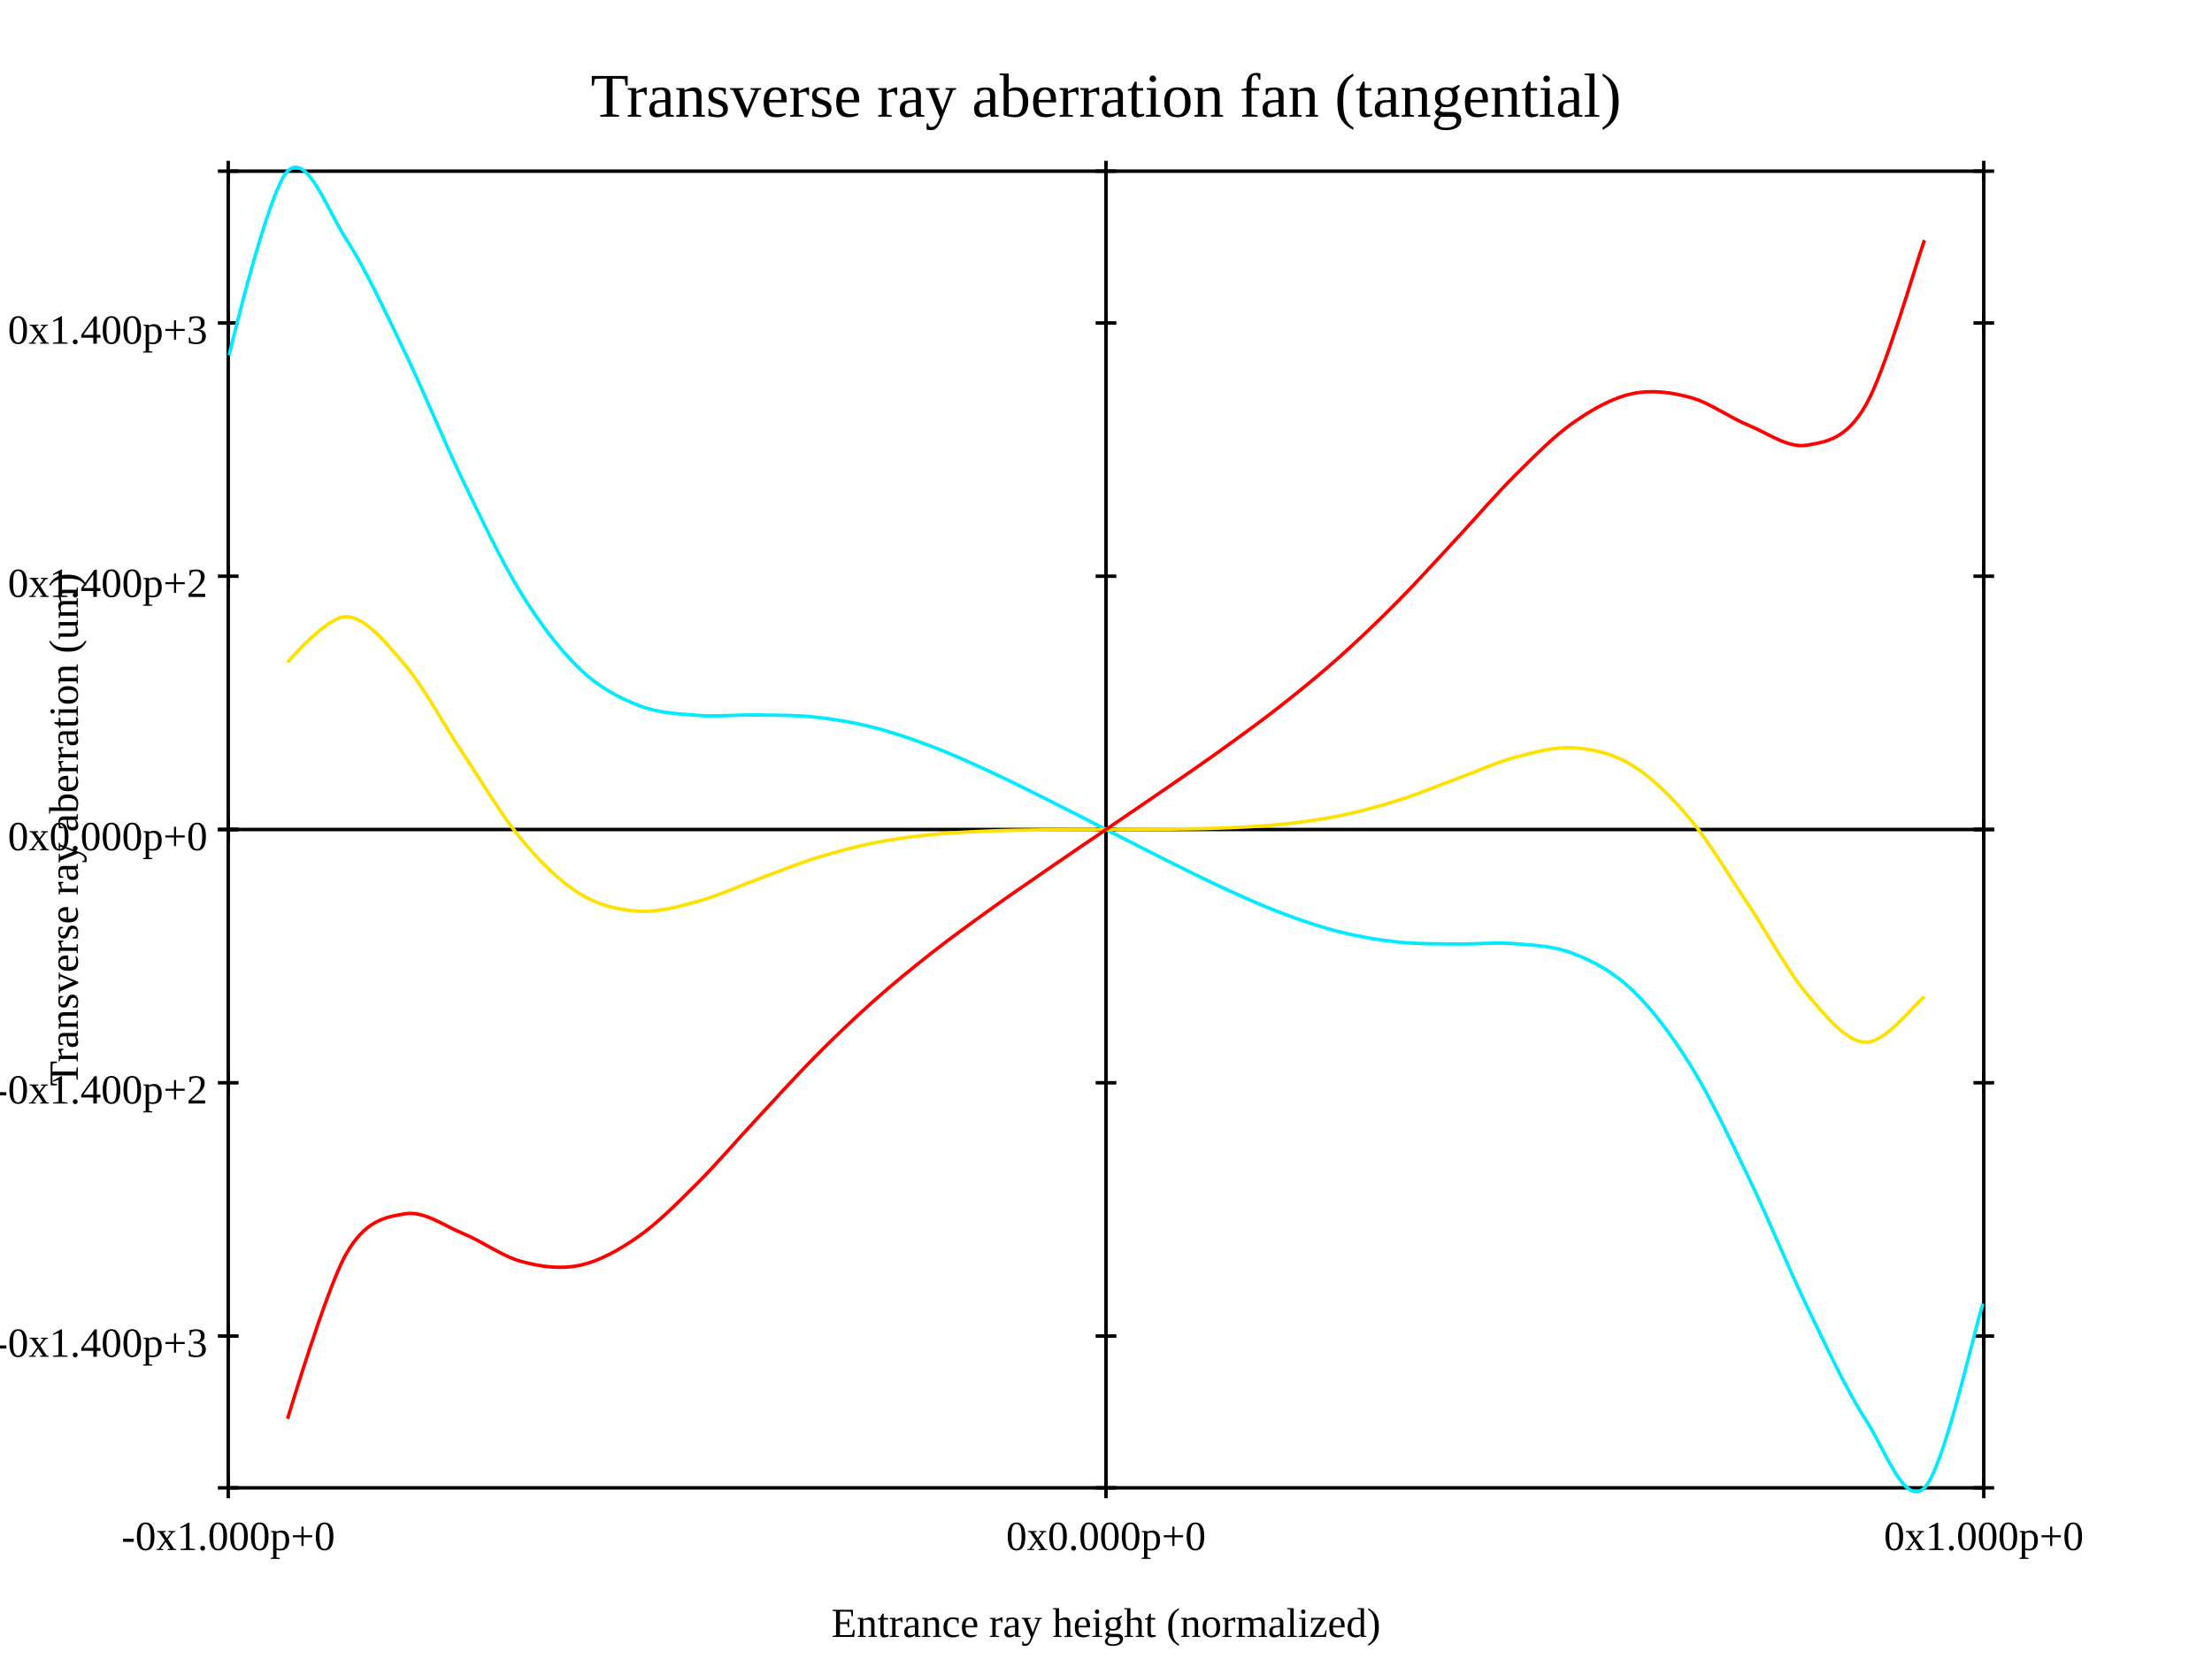
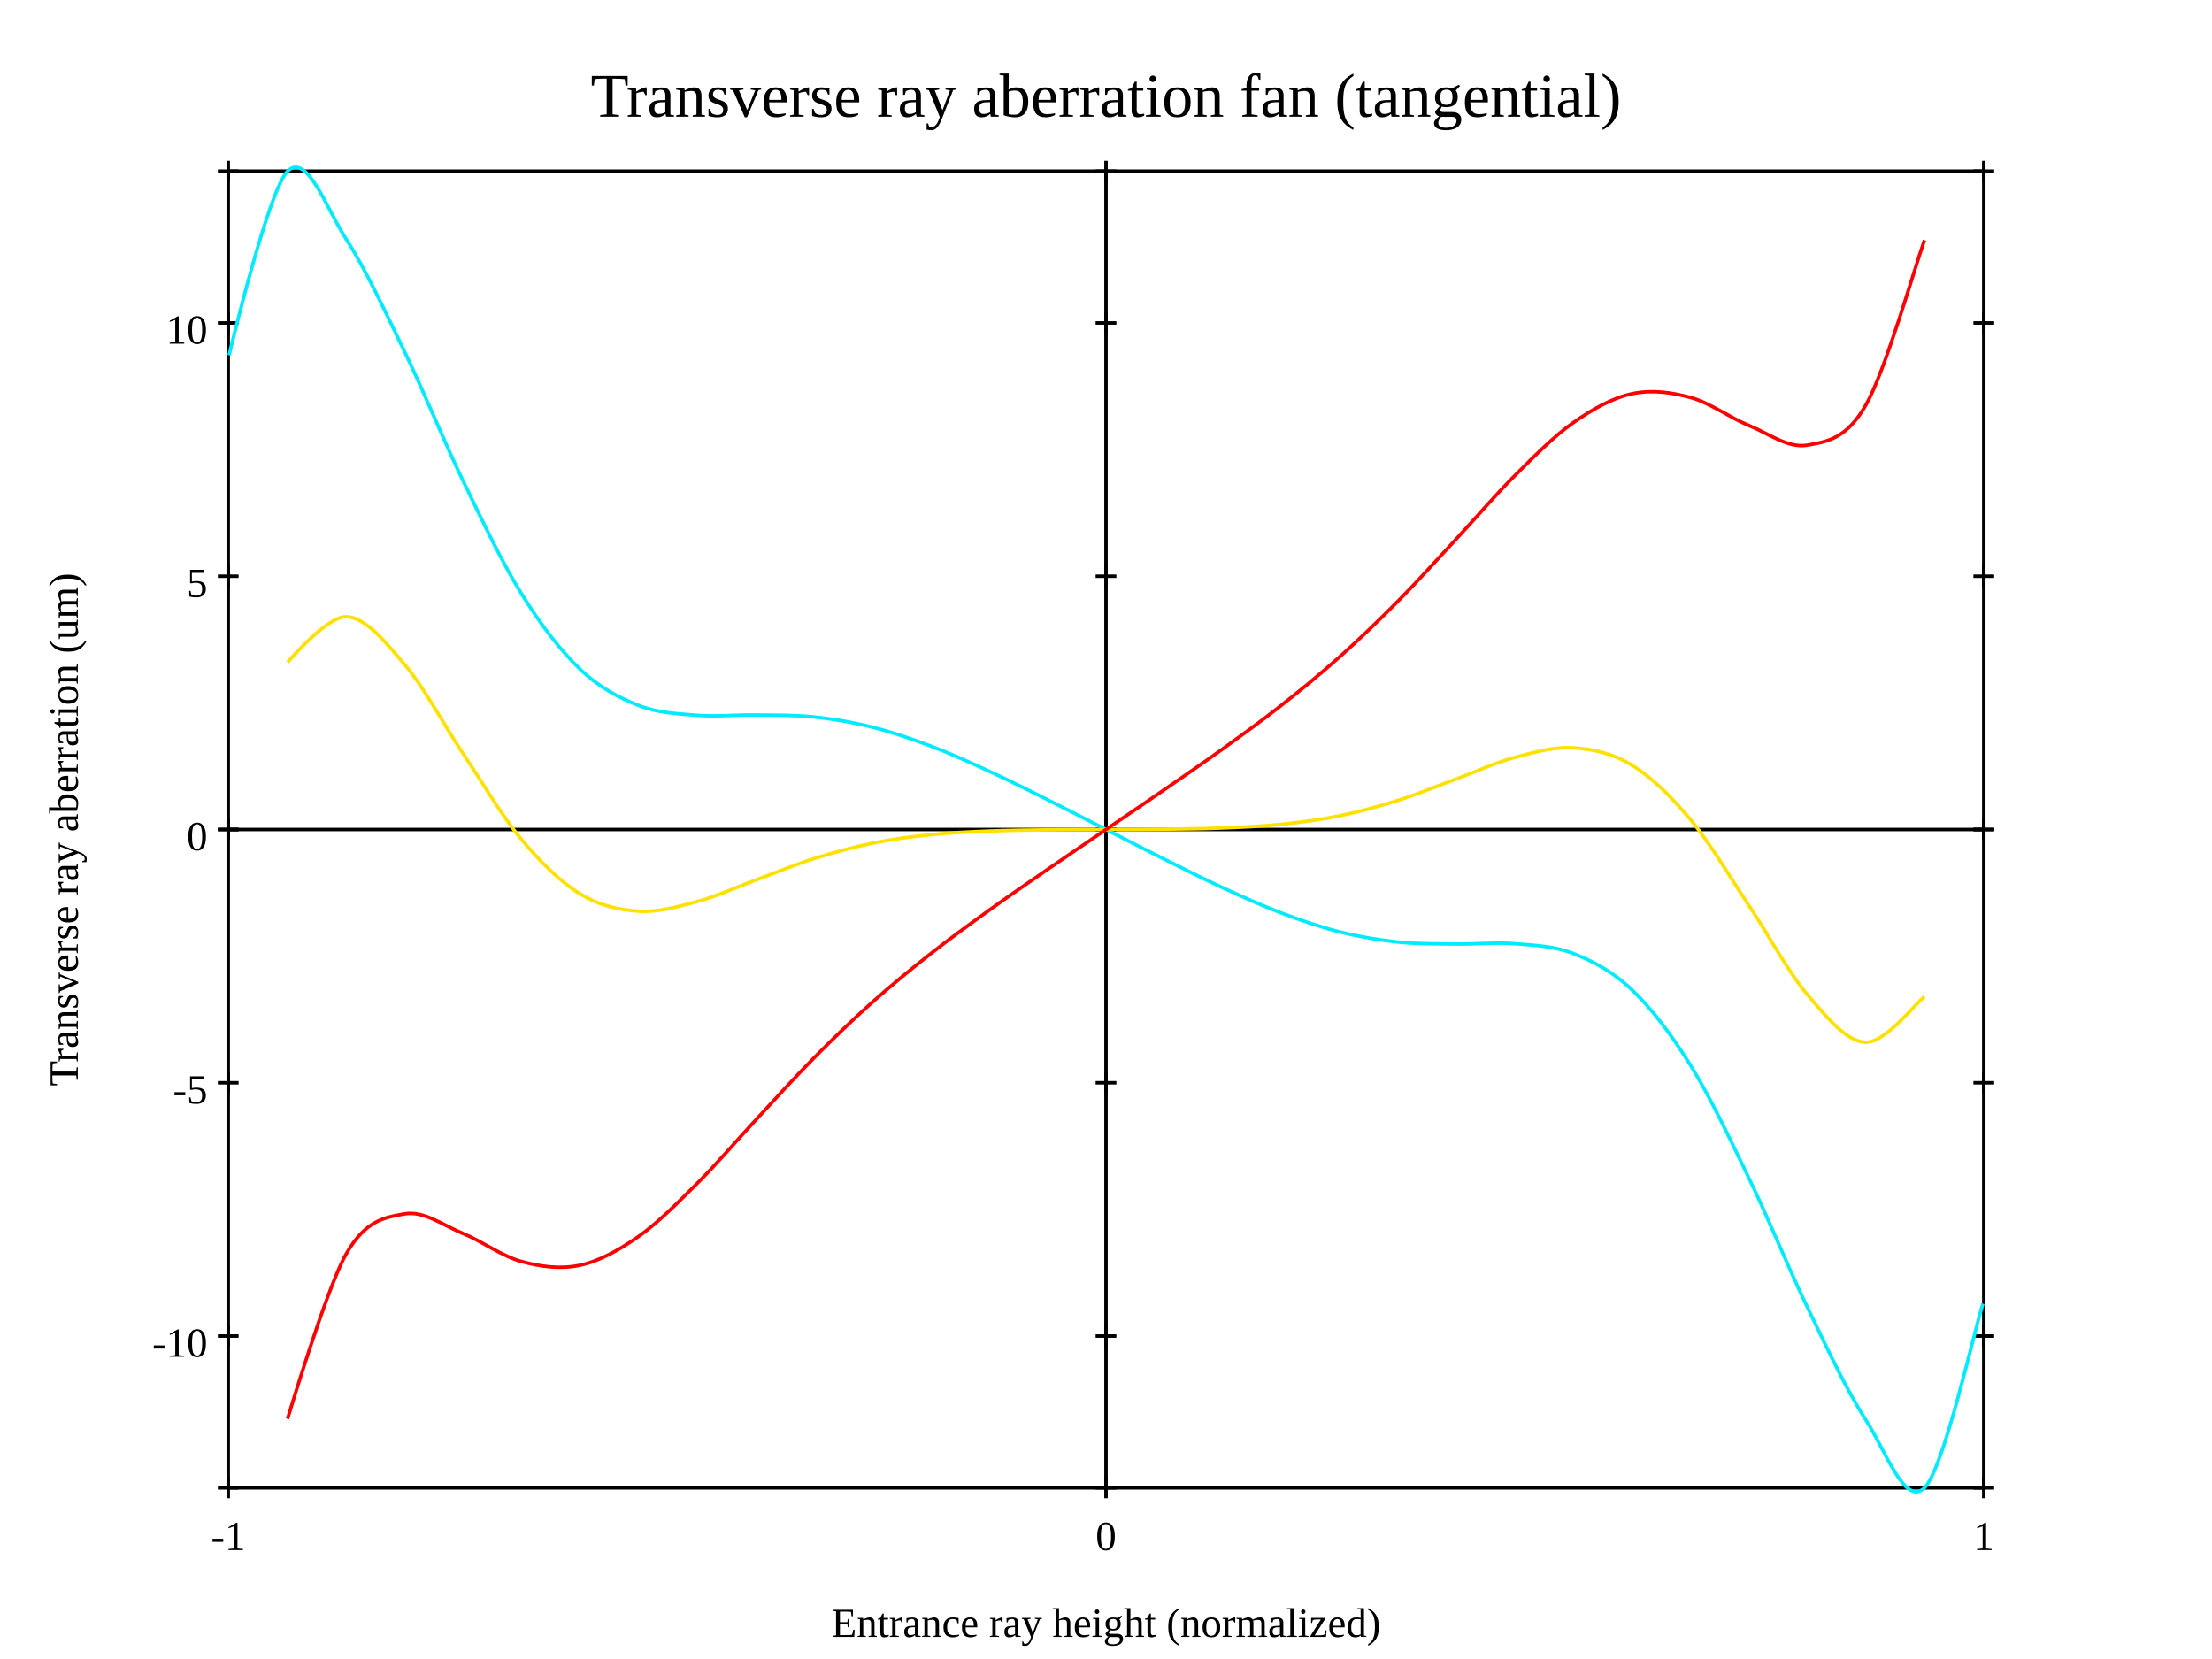
<svg xmlns="http://www.w3.org/2000/svg" xmlns:xlink="http://www.w3.org/1999/xlink" width="640px" height="480px" version="1.1">
  <rect x="0" y="0" width="640" height="480" fill="#ffffff" />
  <defs>
    <g id="dot">
      <line x1="1" y1="1" x2="0" y2="0" />
    </g>
    <g id="cross">
      <line x1="-3" y1="0" x2="3" y2="0" />
      <line x1="0" y1="-3" x2="0" y2="3" />
    </g>
    <g id="square">
      <line x1="-3" y1="-3" x2="-3" y2="3" />
      <line x1="-3" y1="3" x2="3" y2="3" />
      <line x1="3" y1="3" x2="3" y2="-3" />
      <line x1="3" y1="-3" x2="-3" y2="-3" />
    </g>
    <g id="round">
      <ellipse cx="0" cy="0" rx="3" ry="3" fill="none" />
    </g>
    <g id="triangle">
      <line x1="0" y1="-3" x2="-3" y2="3" />
      <line x1="-3" y1="3" x2="3" y2="3" />
      <line x1="0" y1="-3" x2="3" y2="3" />
    </g>
  </defs>
  <polygon fill="none" stroke="#000000" points="66.032,430.476 66.032,49.524 573.968,49.524 573.968,430.476 " />
  <text style="font-size:12;text-align:center;text-anchor:middle;" x="320" y="473.619" fill="#000000">Entrance ray height (normalized)</text>
  <line x1="66.032" y1="240" x2="573.968" y2="240" stroke="#000000" />
  <use x="66.032" y="240" xlink:href="#cross" stroke="#000000" />
  <use x="66.032" y="49.524" xlink:href="#cross" stroke="#000000" />
  <use x="66.032" y="430.476" xlink:href="#cross" stroke="#000000" />
-   <text style="font-size:12;text-align:center;text-anchor:middle;" x="66.032" y="448.476" fill="#000000">-0x1.000p+0</text>
+   <text style="font-size:12;text-align:center;text-anchor:middle;" x="66.032" y="448.476" fill="#000000">-1</text>
  <use x="320" y="240" xlink:href="#cross" stroke="#000000" />
  <use x="320" y="49.524" xlink:href="#cross" stroke="#000000" />
  <use x="320" y="430.476" xlink:href="#cross" stroke="#000000" />
-   <text style="font-size:12;text-align:center;text-anchor:middle;" x="320" y="448.476" fill="#000000">0x0.000p+0</text>
+   <text style="font-size:12;text-align:center;text-anchor:middle;" x="320" y="448.476" fill="#000000">0</text>
  <use x="573.968" y="240" xlink:href="#cross" stroke="#000000" />
  <use x="573.968" y="49.524" xlink:href="#cross" stroke="#000000" />
  <use x="573.968" y="430.476" xlink:href="#cross" stroke="#000000" />
-   <text style="font-size:12;text-align:center;text-anchor:middle;" x="573.968" y="448.476" fill="#000000">0x1.000p+0</text>
+   <text style="font-size:12;text-align:center;text-anchor:middle;" x="573.968" y="448.476" fill="#000000">1</text>
  <text style="font-size:12;text-align:center;text-anchor:middle;" x="16.508" y="246" transform="rotate(-90,16.5079,240)" fill="#000000">Transverse ray aberration (um)</text>
  <line x1="320" y1="430.476" x2="320" y2="49.524" stroke="#000000" />
  <use x="320" y="386.558" xlink:href="#cross" stroke="#000000" />
  <use x="573.968" y="386.558" xlink:href="#cross" stroke="#000000" />
  <use x="66.032" y="386.558" xlink:href="#cross" stroke="#000000" />
-   <text style="font-size:12;text-align:right;text-anchor:end;" x="60.032" y="392.558" fill="#000000">-0x1.400p+3</text>
+   <text style="font-size:12;text-align:right;text-anchor:end;" x="60.032" y="392.558" fill="#000000">-10</text>
  <use x="320" y="313.279" xlink:href="#cross" stroke="#000000" />
  <use x="573.968" y="313.279" xlink:href="#cross" stroke="#000000" />
  <use x="66.032" y="313.279" xlink:href="#cross" stroke="#000000" />
-   <text style="font-size:12;text-align:right;text-anchor:end;" x="60.032" y="319.279" fill="#000000">-0x1.400p+2</text>
+   <text style="font-size:12;text-align:right;text-anchor:end;" x="60.032" y="319.279" fill="#000000">-5</text>
  <use x="320" y="240" xlink:href="#cross" stroke="#000000" />
  <use x="573.968" y="240" xlink:href="#cross" stroke="#000000" />
  <use x="66.032" y="240" xlink:href="#cross" stroke="#000000" />
-   <text style="font-size:12;text-align:right;text-anchor:end;" x="60.032" y="246" fill="#000000">0x0.000p+0</text>
+   <text style="font-size:12;text-align:right;text-anchor:end;" x="60.032" y="246" fill="#000000">0</text>
  <use x="320" y="166.721" xlink:href="#cross" stroke="#000000" />
  <use x="573.968" y="166.721" xlink:href="#cross" stroke="#000000" />
  <use x="66.032" y="166.721" xlink:href="#cross" stroke="#000000" />
-   <text style="font-size:12;text-align:right;text-anchor:end;" x="60.032" y="172.721" fill="#000000">0x1.400p+2</text>
+   <text style="font-size:12;text-align:right;text-anchor:end;" x="60.032" y="172.721" fill="#000000">5</text>
  <use x="320" y="93.442" xlink:href="#cross" stroke="#000000" />
  <use x="573.968" y="93.442" xlink:href="#cross" stroke="#000000" />
  <use x="66.032" y="93.442" xlink:href="#cross" stroke="#000000" />
-   <text style="font-size:12;text-align:right;text-anchor:end;" x="60.032" y="99.442" fill="#000000">0x1.400p+3</text>
+   <text style="font-size:12;text-align:right;text-anchor:end;" x="60.032" y="99.442" fill="#000000">10</text>
  <text style="font-size:18;text-align:center;text-anchor:middle;" x="320" y="33.762" fill="#000000">Transverse ray aberration fan (tangential)</text>
  <path fill="none" stroke="#00ebff" d="M66.286,102.788 S77.562,55.138 83.2,49.524 S94.476,60.407 100.114,69.101 S111.39,90.029 117.029,101.686 S128.305,127.367 133.943,139.043 S145.219,162.659 150.857,171.744 S162.133,188.165 167.771,193.554 S179.048,201.844 184.686,204.076 S195.962,206.485 201.6,206.949 S212.876,206.785 218.514,206.865 S229.79,206.843 235.429,207.428 S246.705,208.972 252.343,210.375 S263.619,213.72 269.257,215.847 S280.533,220.543 286.171,223.133 S297.448,228.574 303.086,231.385 S314.362,237.128 320,240 S331.276,245.804 336.914,248.615 S348.19,254.278 353.829,256.867 S365.105,262.027 370.743,264.153 S382.019,268.222 387.657,269.625 S398.933,271.987 404.571,272.572 S415.848,273.056 421.486,273.135 S432.762,272.586 438.4,273.051 S449.676,273.691 455.314,275.924 S466.59,281.058 472.229,286.446 S483.505,299.171 489.143,308.256 S500.419,329.281 506.057,340.957 S517.333,366.656 522.971,378.314 S534.248,402.205 539.886,410.899 S551.162,436.091 556.8,430.476 S570.895,386.089 573.714,377.212 " />
  <path fill="none" stroke="#ffe100" d="M83.2,191.645 S94.476,178.348 100.114,178.441 S111.39,185.617 117.029,192.205 S128.305,209.528 133.943,217.965 S145.219,236.059 150.857,242.828 S162.133,255.113 167.771,258.579 S179.048,263.241 184.686,263.625 S195.962,262.377 201.6,260.885 S212.876,256.745 218.514,254.673 S229.79,250.235 235.429,248.453 S246.705,245.138 252.343,243.979 S263.619,242.088 269.257,241.498 S280.533,240.673 286.171,240.439 S297.448,240.171 303.086,240.098 S314.362,240.033 320,240 S331.276,239.975 336.914,239.902 S348.19,239.794 353.829,239.561 S365.105,239.092 370.743,238.502 S382.019,237.18 387.657,236.021 S398.933,233.33 404.571,231.547 S415.848,227.399 421.486,225.327 S432.762,220.607 438.4,219.115 S449.676,215.991 455.314,216.375 S466.59,217.954 472.229,221.421 S483.505,230.403 489.143,237.172 S500.419,253.597 506.057,262.035 S517.333,281.208 522.971,287.795 S534.248,301.466 539.886,301.559 S553.981,290.556 556.8,288.355 " />
  <path fill="none" stroke="#ff0000" d="M83.2,410.51 S94.476,372.764 100.114,362.881 S111.39,352.216 117.029,351.216 S128.305,354.589 133.943,356.883 S145.219,363.451 150.857,364.984 S162.133,367.283 167.771,366.084 S179.048,361.723 184.686,357.794 S195.962,348.106 201.6,342.509 S212.876,330.267 218.514,324.209 S229.79,311.861 235.429,306.16 S246.705,295.044 252.343,290.008 S263.619,280.383 269.257,275.942 S280.533,267.43 286.171,263.365 S297.448,255.443 303.086,251.549 S314.362,243.85 320,240 S331.276,232.345 336.914,228.451 S348.19,220.701 353.829,216.635 S365.105,208.498 370.743,204.058 S382.019,195.028 387.657,189.992 S398.933,179.54 404.571,173.84 S415.848,161.849 421.486,155.791 S432.762,143.088 438.4,137.491 S449.676,126.136 455.314,122.206 S466.59,115.114 472.229,113.916 S483.505,113.483 489.143,115.016 S500.419,120.822 506.057,123.117 S517.333,129.783 522.971,128.784 S534.248,127.001 539.886,117.119 S553.981,77.428 556.8,69.49 " />
</svg>
